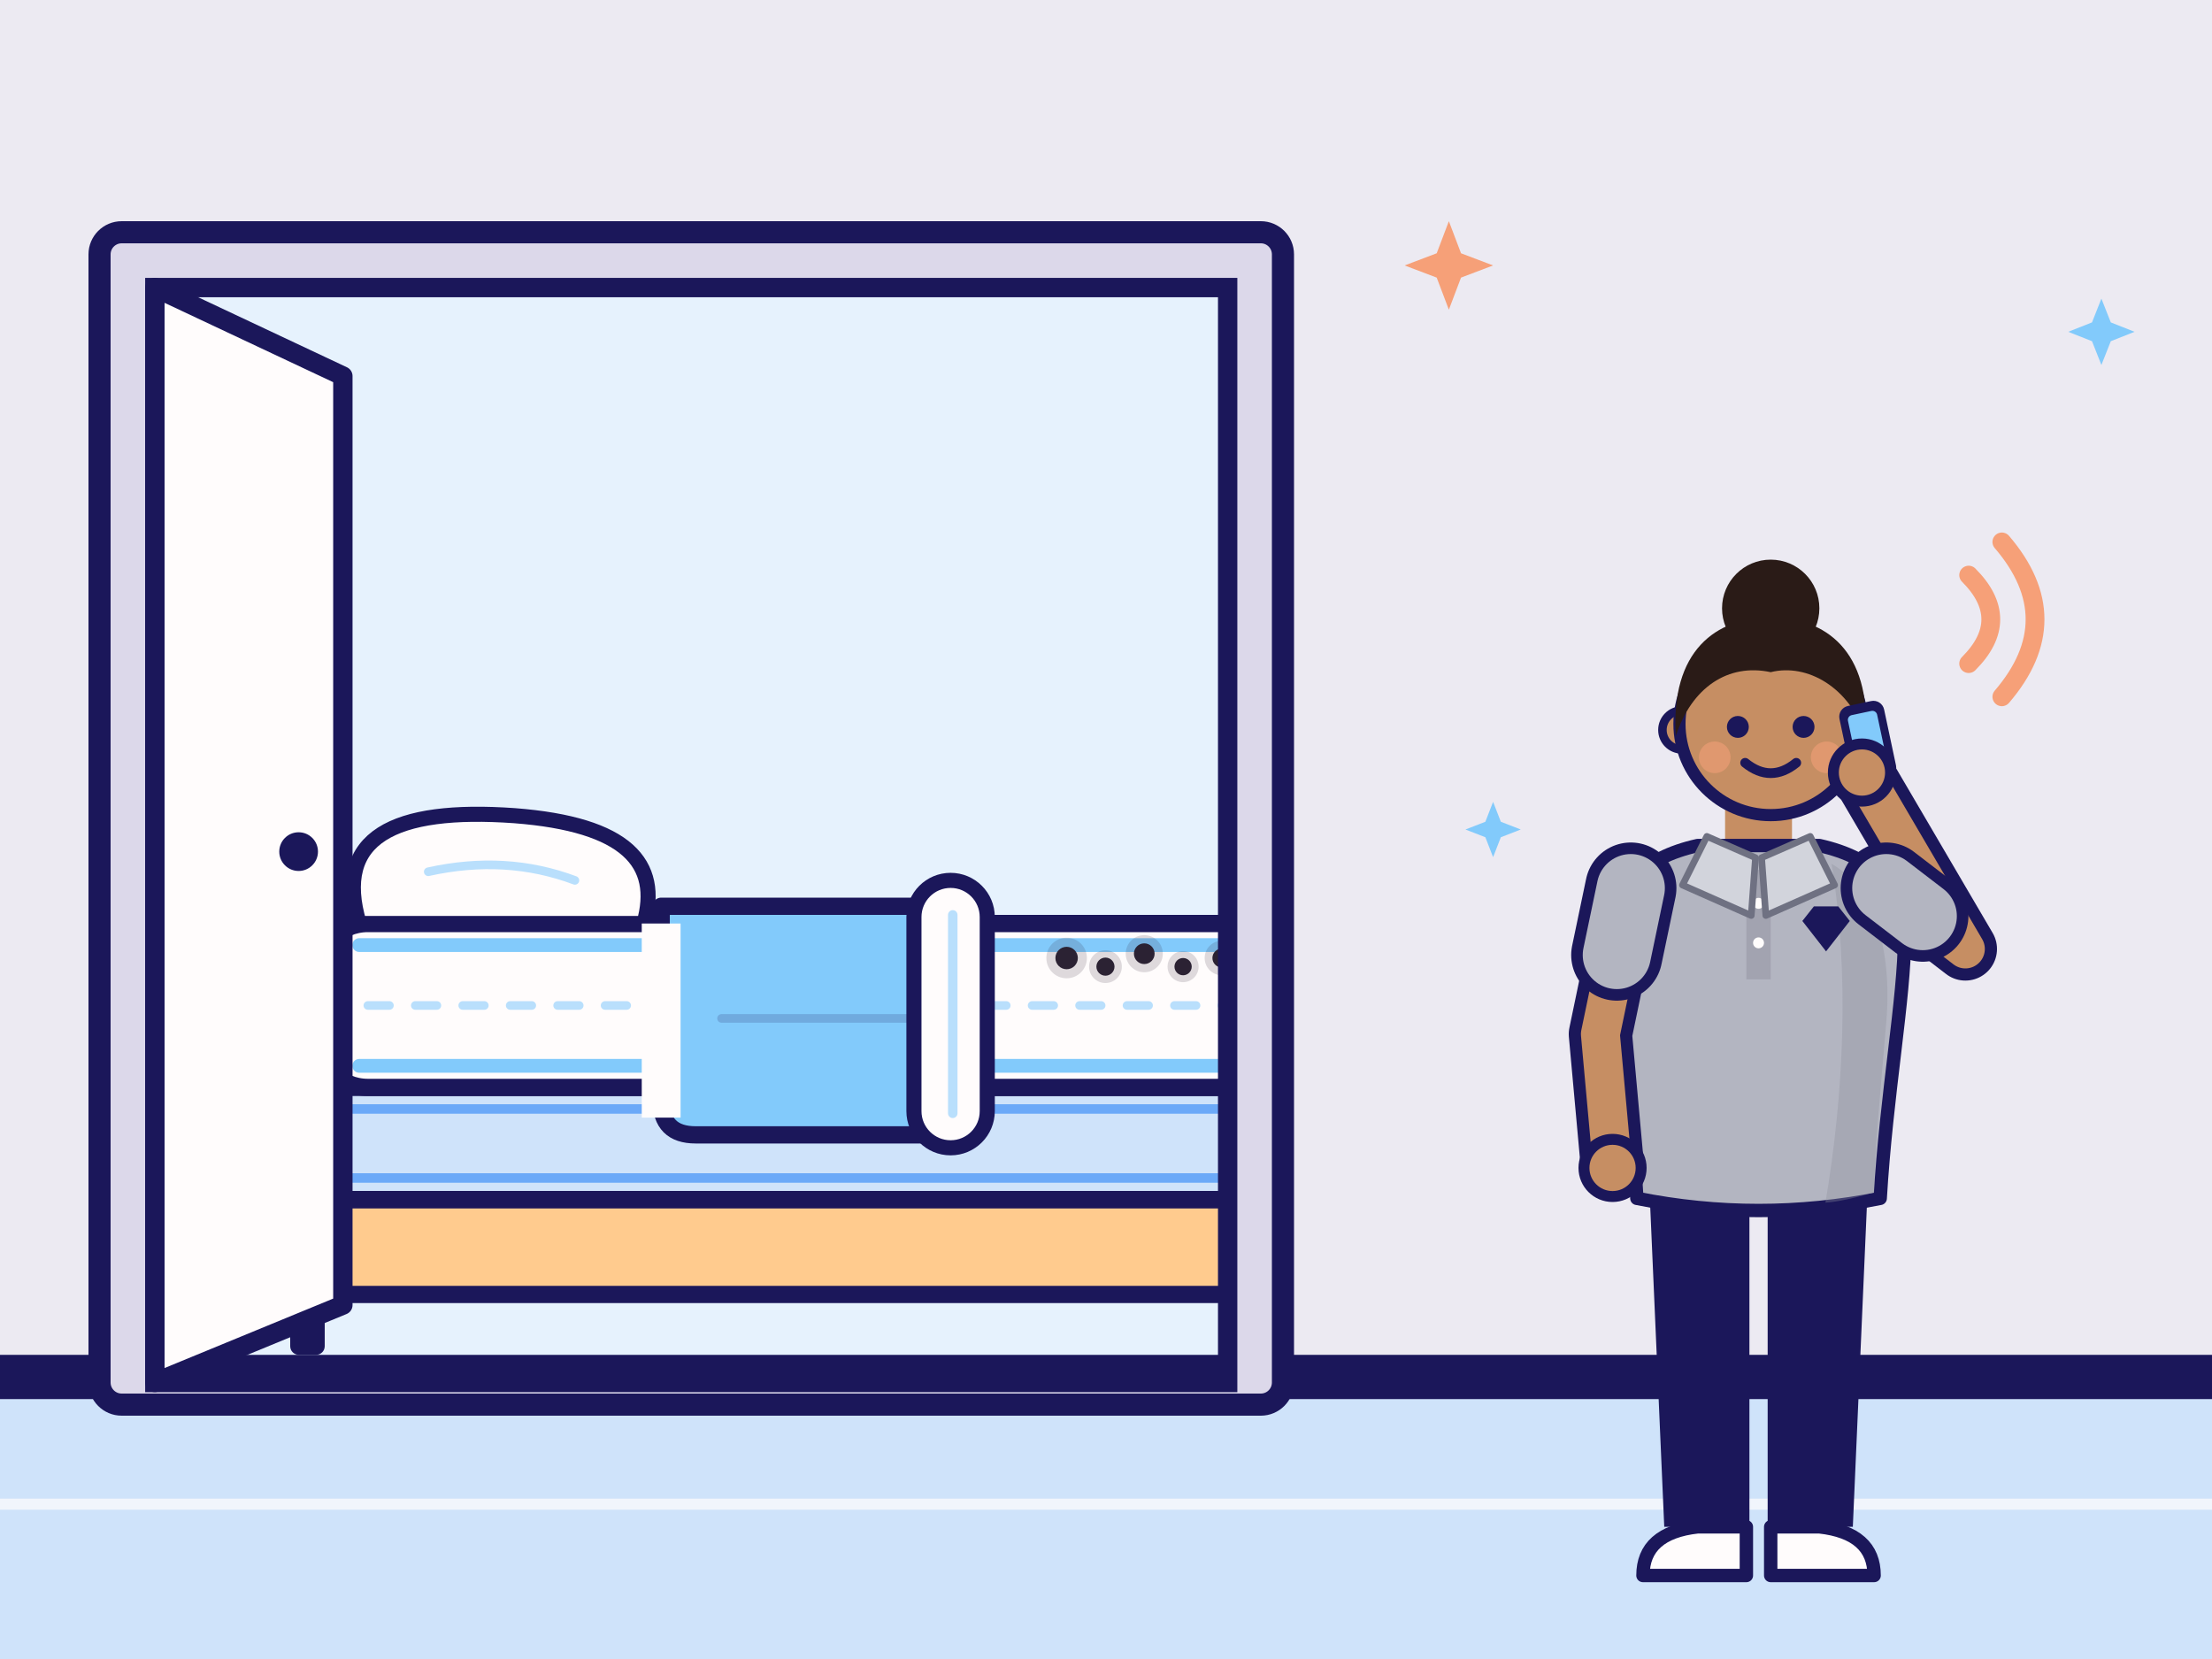
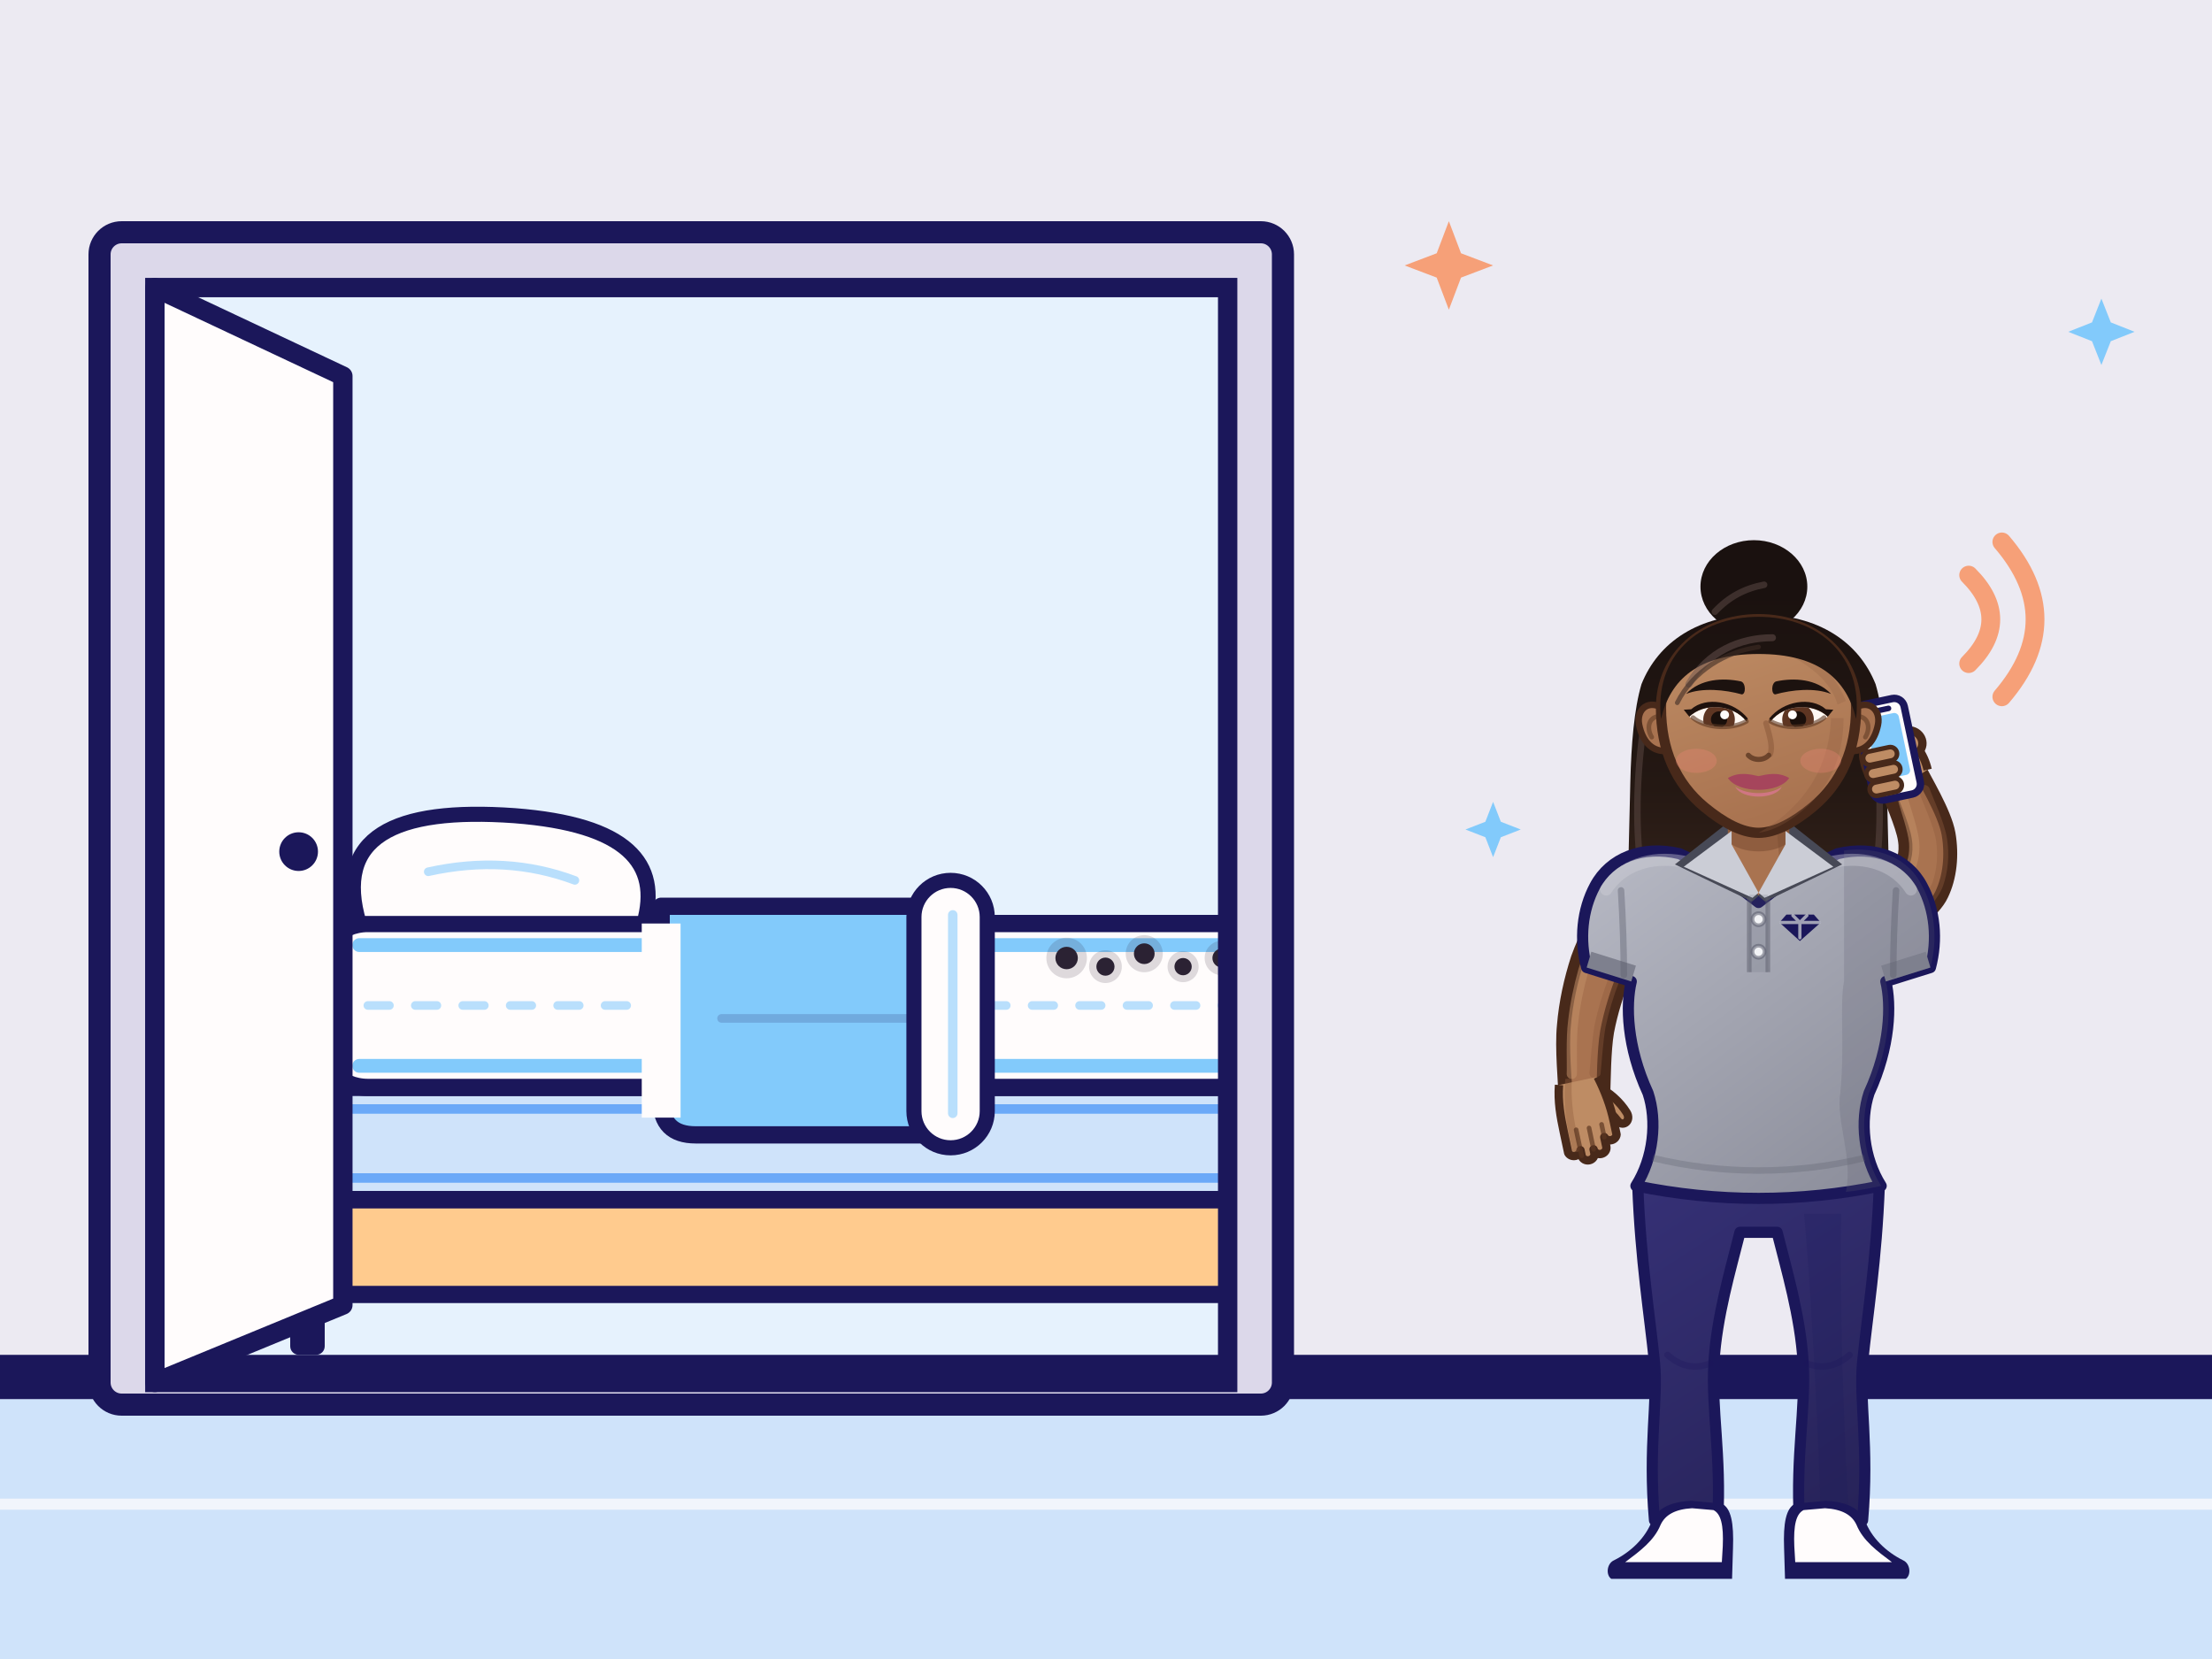
<svg xmlns="http://www.w3.org/2000/svg" width="400" height="300" viewBox="0 0 400 300">
  <defs>
+     <linearGradient id="kh" gradientUnits="userSpaceOnUse" x1="0" y1="-212" x2="0" y2="-128">
+       <stop offset="0" stop-color="#1A110F" />
+       <stop offset=".5" stop-color="#241813" />
+       <stop offset=".8" stop-color="#35231B" />
+       <stop offset="1" stop-color="#5A3A29" />
+     </linearGradient>
+     <linearGradient id="kq" gradientUnits="userSpaceOnUse" x1="-38" y1="-160" x2="20" y2="-82">
+       <stop offset="0" stop-color="#B9BBC6" />
+       <stop offset="1" stop-color="#8D8F9C" />
+     </linearGradient>
+     <linearGradient id="kr" gradientUnits="userSpaceOnUse" x1="-28" y1="-88" x2="24" y2="-8">
+       <stop offset="0" stop-color="#363177" />
+       <stop offset="1" stop-color="#262257" />
+     </linearGradient>
+     <linearGradient id="kj" x1="0" y1="0" x2=".3" y2="1">
+       <stop offset="0" stop-color="#C08E66" />
+       <stop offset="1" stop-color="#A97350" />
+     </linearGradient>
+     <clipPath id="ke">
+       <path d="M6.1 1C3.1-2.8-3.1-3-6.2 0C-3.1 2.3 2.5 3 6.1 1Z" />
+     </clipPath>
+     <g id="ky">
+       <path d="M6.1 1C3.1-2.8-3.1-3-6.2 0C-3.1 2.3 2.5 3 6.1 1Z" fill="#FFF8F3" />
+       <g clip-path="url(#ke)">
+         <circle cx=".2" cy=".6" r="3.4" fill="#5E3522" />
+         <circle cx=".2" cy=".6" r="1.75" fill="#1A0F0B" />
+       </g>
+       <circle cx="1.4" cy="-.4" r=".95" fill="#FFFCFC" />
+       <path d="M6.1 1C3.1-2.8-3.1-3-6.2 0L-7.4-1.5L-5.8-1.6C-2.6-4.4 3.4-3.4 6.4 .4Z" fill="#1E110D" />
+       <path d="M-5.4 .2C-3.1 2.3 2.5 3 6.1 1" fill="none" stroke="#5C3722" stroke-width="1" stroke-opacity=".6" stroke-linecap="round" />
+     </g>
    <clipPath id="bbs_in">
      <rect x="28" y="52" width="194" height="198" />
    </clipPath>
+     <g id="ks" stroke="none">
+       <path d="M-9.8 .6L-10-6C-10.2-11.4-9.6-14.6-7.6-15.6L-1-16.2C3.4-16 6.2-14.6 7.4-12C8.8-8.2 12-5.2 15.6-3.4C17.2-2.7 17.4-.2 16.2 .6Z" fill="#1B175A" />
+       <path d="M-7.6-3L-7.8-6.4C-8-11-7.4-13.4-5.8-14.2L-1.2-14.6C2.4-14.4 4.6-13.2 5.6-11C7-7.6 10-5.4 13.2-3Z" fill="#FFFCFC" />
+     </g>
  </defs>
  <rect x="0" y="0" width="400" height="250" fill="#ECEAF2" />
  <rect x="0" y="250" width="400" height="50" fill="#CFE3FA" />
  <rect x="0" y="245" width="400" height="8" fill="#1B175A" />
  <path d="M0 272 H400" fill="none" stroke="#FFFCFC" stroke-width="2" stroke-linecap="round" stroke-linejoin="round" opacity=".7" />
  <rect x="18" y="42" width="214" height="212" rx="4" fill="#DCD8EA" stroke="#1B175A" stroke-width="4" />
  <g clip-path="url(#bbs_in)">
    <rect x="0" y="0" width="300" height="300" fill="#E6F2FD" />
    <rect x="0" y="250" width="300" height="50" fill="#FCE9DF" />
    <rect x="0" y="245" width="300" height="8" fill="#1B175A" />
    <g transform="translate(40 50) scale(.78)">
      <path d="M0 238 V98 Q0 84 14 84 Q28 84 28 98 V238 Z" fill="#FFCB8E" stroke="#1B175A" stroke-width="4" stroke-linecap="round" stroke-linejoin="round" />
      <path d="M14 100 V146" fill="none" stroke="#F2B774" stroke-width="3" stroke-linecap="round" stroke-linejoin="round" />
      <rect x="16" y="234" width="8" height="16" rx="2" fill="#1B175A" />
      <rect x="234" y="234" width="8" height="16" rx="2" fill="#1B175A" />
      <rect x="10" y="214" width="240" height="22" rx="4" fill="#FFCB8E" stroke="#1B175A" stroke-width="4" />
      <rect x="22" y="188" width="224" height="26" rx="6" fill="#CFE3FA" stroke="#1B175A" stroke-width="4" />
      <path d="M30 193 H238 M30 209 H238" fill="none" stroke="#6BA9F8" stroke-width="2.2" stroke-linecap="round" stroke-linejoin="round" />
      <rect x="22" y="150" width="224" height="38" rx="12" fill="#FFFCFC" stroke="#1B175A" stroke-width="4" />
      <path d="M32 155 H236 M32 183 H236" fill="none" stroke="#82CAFB" stroke-width="3.2" stroke-linecap="round" stroke-linejoin="round" />
      <path d="M34 169 H234" fill="none" stroke="#B9DFFC" stroke-width="2" stroke-linecap="round" stroke-linejoin="round" stroke-dasharray="5 6" />
      <path d="M32 150 C26 130 40 123 68 125 C94 127 102 136 98 150 Z" fill="#FFFCFC" stroke="#1B175A" stroke-width="3.5" stroke-linecap="round" stroke-linejoin="round" />
      <path d="M48 138 Q66 134 82 140" fill="none" stroke="#B9DFFC" stroke-width="2" stroke-linecap="round" stroke-linejoin="round" />
      <path d="M102 146 H168.6 V199 H110 Q102 199 102 191 Z" fill="#82CAFB" stroke="#1B175A" stroke-width="4" stroke-linecap="round" stroke-linejoin="round" />
      <path d="M102 150 V195" fill="none" stroke="#FFFCFC" stroke-width="9" />
      <path d="M116 172 H162.6" fill="none" stroke="#1B175A" stroke-width="2" stroke-linecap="round" stroke-linejoin="round" opacity=".18" />
      <rect x="160.6" y="140" width="17" height="62" rx="8.5" fill="#FFFCFC" stroke="#1B175A" stroke-width="3.5" />
      <path d="M169.6 148 V194" fill="none" stroke="#B9DFFC" stroke-width="2.2" stroke-linecap="round" stroke-linejoin="round" />
      <circle cx="196" cy="158" r="4.7" fill="#2B2233" opacity=".16" />
      <circle cx="205" cy="160" r="3.8" fill="#2B2233" opacity=".16" />
      <circle cx="214" cy="157" r="4.3" fill="#2B2233" opacity=".16" />
      <circle cx="223" cy="160" r="3.6" fill="#2B2233" opacity=".16" />
      <circle cx="232" cy="158" r="4" fill="#2B2233" opacity=".16" />
      <circle cx="196" cy="158" r="2.6" fill="#2B2233" />
      <circle cx="205" cy="160" r="2.1" fill="#2B2233" />
      <circle cx="214" cy="157" r="2.4" fill="#2B2233" />
      <circle cx="223" cy="160" r="2" fill="#2B2233" />
      <circle cx="232" cy="158" r="2.2" fill="#2B2233" />
    </g>
  </g>
  <path d="M28 52 L62 68 V236 L28 250 Z" fill="#FFFCFC" stroke="#1B175A" stroke-width="3.5" stroke-linecap="round" stroke-linejoin="round" />
  <circle cx="54" cy="154" r="3.5" fill="#1B175A" />
  <rect x="28" y="52" width="194" height="198" fill="none" stroke="#1B175A" stroke-width="3.5" />
-   <g transform="translate(318 286) scale(1.1)">
-     <path d="M-19 -1 Q-19 -8 -10 -9 H-2 V-1 Z" fill="#FFFCFC" stroke="#1B175A" stroke-width="2.2" stroke-linecap="round" stroke-linejoin="round" />
-     <path d="M19 -1 Q19 -8 10 -9 H2 V-1 Z" fill="#FFFCFC" stroke="#1B175A" stroke-width="2.2" stroke-linecap="round" stroke-linejoin="round" />
-     <path d="M-18 -66 H-1.5 V-9 H-15.5 Z M1.5 -66 H18 L15.5 -9 H1.5 Z" fill="#1B175A" />
-     <circle cx="2" cy="-160" r="8" fill="#2A1B17" />
-     <rect x="-5.5" y="-131" width="11" height="14" fill="#C68E63" />
-     <path d="M-20 -63 C-21 -80 -24 -96 -24 -106 C-24 -114 -19 -119 -10 -121 H10 C19 -119 24 -114 24 -106 C24 -96 21 -80 20 -63 Q0 -59 -20 -63 Z" fill="#B3B5C1" stroke="#1B175A" stroke-width="2.2" stroke-linecap="round" stroke-linejoin="round" />
-     <path d="M12 -118 C19 -114 22 -104 21 -92 C20 -80 19 -70 19 -64 Q14 -62.5 11 -62.3 C14 -80 15 -100 12 -118 Z" fill="#8D8F9C" opacity=".35" />
-     <path d="M-2 -117 H2 V-99 H-2 Z" fill="#8D8F9C" opacity=".45" />
-     <circle cx="0" cy="-111.5" r="0.9" fill="#FFFCFC" />
-     <circle cx="0" cy="-105" r="0.9" fill="#FFFCFC" />
-     <path d="M-8.5 -122.5 L-12.5 -114.5 L-1.2 -109.5 L-0.5 -119 Z" fill="#D2D4DC" stroke="#6F7182" stroke-width="1.1" stroke-linecap="round" stroke-linejoin="round" />
-     <path d="M8.5 -122.5 L12.5 -114.5 L1.2 -109.5 L0.5 -119 Z" fill="#D2D4DC" stroke="#6F7182" stroke-width="1.1" stroke-linecap="round" stroke-linejoin="round" />
-     <path d="M7.2 -108.6 L9.1 -111 H13.1 L15 -108.6 L11.1 -103.6 Z" fill="#1B175A" />
-     <circle cx="-12.6" cy="-140" r="3.2" fill="#C68E63" stroke="#1B175A" stroke-width="1.4" />
-     <circle cx="16.6" cy="-140" r="3.2" fill="#C68E63" stroke="#1B175A" stroke-width="1.4" />
-     <circle cx="2" cy="-141" r="15" fill="#C68E63" stroke="#1B175A" stroke-width="2" />
-     <path d="M-13.6 -139 C-14.5 -153 -7 -158.5 2 -158.5 C11 -158.5 18.5 -153 17.6 -139 C15 -147 8 -151 2 -149.5 C-5 -151 -11 -147 -13.6 -139 Z" fill="#2A1B17" />
-     <circle cx="-3.4" cy="-140.5" r="1.8" fill="#1B175A" />
-     <circle cx="7.4" cy="-140.5" r="1.8" fill="#1B175A" />
-     <circle cx="-7.2" cy="-135.5" r="2.6" fill="#F6A078" opacity=".55" />
-     <circle cx="11.2" cy="-135.5" r="2.6" fill="#F6A078" opacity=".55" />
-     <path d="M-2.2 -134.6 Q2 -131.2 6.2 -134.6" fill="none" stroke="#1B175A" stroke-width="1.6" stroke-linecap="round" stroke-linejoin="round" />
-     <path d="M-21 -114 L-26 -90 L-24 -68" fill="none" stroke="#1B175A" stroke-width="10.4" stroke-linecap="round" stroke-linejoin="round" />
-     <path d="M-21 -114 L-26 -90 L-24 -68" fill="none" stroke="#C68E63" stroke-width="6.4" stroke-linecap="round" stroke-linejoin="round" />
-     <path d="M-21 -114 L-23.3 -103" fill="none" stroke="#1B175A" stroke-width="15" stroke-linecap="round" stroke-linejoin="round" />
-     <path d="M-21 -114 L-23.3 -103" fill="none" stroke="#B3B5C1" stroke-width="11.2" stroke-linecap="round" stroke-linejoin="round" />
-     <circle cx="-24" cy="-68" r="4.7" fill="#C68E63" stroke="#1B175A" stroke-width="1.8" />
-     <g transform="translate(18 -138) rotate(-12)">
-       <rect x="-3.8" y="-6.5" width="7.5" height="13" rx="1.8" fill="#1B175A" />
-       <rect x="-2.5" y="-4.9" width="4.9" height="9" rx="0.8" fill="#82CAFB" />
+   <g transform="translate(318 285) scale(0.84)">
+     <g>
+       <ellipse cx="-1" cy="-213" rx="11.5" ry="10" fill="url(#kh)" />
+       <path d="M-9.4 -207.6C-6.4 -210.8-3 -212.6 1.2 -213.4" fill="none" stroke="#6A5550" stroke-width="1.4" stroke-opacity=".45" stroke-linecap="round" />
+       <path d="M0 -207C-13 -207-21.6 -201-25.2 -192C-26.8 -186.6-27.4 -179-27.6 -171C-27.8 -163-28 -155-28.2 -146C-18.6 -150.2-9.4 -151.8 0 -151.8C9.4 -151.8 18.6 -150.2 28.2 -146C28 -155 27.8 -163 27.6 -171C27.4 -179 26.8 -186.6 25.2 -192C21.6 -201 13 -207 0 -207Z" fill="url(#kh)" />
+       <path d="M-24.6 -184C-26.4 -172-26.6 -160-25 -150M24.6 -184C26.4 -172 26.6 -160 25 -150" fill="none" stroke="#6A5550" stroke-width="1.4" stroke-opacity=".42" stroke-linecap="round" />
    </g>
-     <path d="M21 -114 L34 -104 L17 -133" fill="none" stroke="#1B175A" stroke-width="10.4" stroke-linecap="round" stroke-linejoin="round" />
-     <path d="M21 -114 L34 -104 L17 -133" fill="none" stroke="#C68E63" stroke-width="6.4" stroke-linecap="round" stroke-linejoin="round" />
-     <path d="M21 -114 L27 -109.4" fill="none" stroke="#1B175A" stroke-width="15" stroke-linecap="round" stroke-linejoin="round" />
-     <path d="M21 -114 L27 -109.4" fill="none" stroke="#B3B5C1" stroke-width="11.2" stroke-linecap="round" stroke-linejoin="round" />
-     <circle cx="17" cy="-133" r="4.7" fill="#C68E63" stroke="#1B175A" stroke-width="1.8" />
+     <g stroke="#1B175A" stroke-linejoin="round">
+       <path d="M-26 -84C-25.4 -68-23.4 -56-22.4 -46C-21.6 -38-23.8 -28-22.4 -12H-8.8C-8 -26-10.2 -36-9.6 -46C-9 -56-6 -66-4 -74H4C6 -66 9 -56 9.6 -46C10.2 -36 8 -26 8.8 -12H22.4C23.8 -28 21.6 -38 22.4 -46C23.4 -56 25.4 -68 26 -84Z" fill="url(#kr)" stroke-width="2.4" />
+       <path d="M9.8 -78C11.4 -60 12.6 -36 13.4 -13.5H19.4C18.2 -36 17.4 -60 17.8 -78Z" fill="#1B175A" fill-opacity=".18" stroke="none" />
+       <path d="M-19.6 -47.6C-16.4 -44.8-13.2 -44.6-10.4 -45.8M19.6 -47.6C16.4 -44.8 13.2 -44.6 10.4 -45.8" fill="none" stroke="#1B175A" stroke-width="1.4" stroke-opacity=".3" stroke-linecap="round" />
+       <use href="#ks" transform="translate(-15.5)scale(-1 1)" />
+       <use href="#ks" transform="translate(15.5)" />
+     </g>
+     <g transform="scale(-1 1)">
+       <path d="M32.9-146.1C33.9-143.9 37.3-137.5 38.9-133C40.4-128.4 41.5-123.4 41.9-118.5C42.4-113.6 41.6-106.1 41.6-103.6L33.4-104.4C33.3-106.6 33.3-113.1 32.6-117.2C31.8-121.4 30.5-125.5 29-129.3C27.4-133 24.1-138.1 23.1-139.9Z" fill="#A97350" stroke="#48291A" stroke-width="3" stroke-linejoin="round" />
+       <path d="M33.6-140.7C34.3-138.9 36.6-133.9 37.7-130.4C38.7-126.8 39.5-123.1 39.9-119.4C40.4-115.7 40.1-110 40.2-108.1" fill="none" stroke="#C08E66" stroke-width="2.2" stroke-opacity=".55" stroke-linecap="round" />
+       <path d="M27-137.1C27.7-135.6 30-131.3 31.2-128.2C32.4-125.1 33.4-121.8 34.1-118.5C34.7-115.2 35-110 35.2-108.3" fill="none" stroke="#8E5C3D" stroke-width="2.4" stroke-opacity=".4" stroke-linecap="round" />
+       <g transform="translate(38.5 -104) rotate(12)">
+         <g stroke="#48291A" stroke-width="1.8" stroke-linejoin="round">
+           <path d="M-4.1 -.5C-6.3 1.2-8.1 3.7-9 6.2C-9.7 8.1-7.7 9.2-6.8 7.7C-6.1 6.2-5.4 5.2-4.5 4.5Z" fill="#BE8C64" />
+           <path d="M-4.5 -2.6C-5.4 .8-5.9 4.1-5.9 7.5L-5.9 10.4A1.4 1.3 0 0 0-3.2 10.4L-3.2 12.5A1.4 1.3 0 0 0-.4 12.5L-.4 13.3A1.4 1.3 0 0 0 2.4 13.3L2.4 12.1A1.4 1.3 0 0 0 5.1 12.1L5.1 7.5C5.1 4.1 5 .8 4 -2.6" fill="#BE8C64" />
+           <path d="M2.4 -3.6C3.6 .2 4.1 4 4.1 7.5L4.1 11.8C3.4 12.6 2.4 12.4 2.4 11.6L2.4 7.5C2.4 4 2 .2 1 -3.4Z" fill="#8E5C3D" fill-opacity=".38" stroke="none" />
+           <path d="M-3.2 10.4V7.6M-.4 12.5V7.8M2.4 13.3V7.6" fill="none" stroke="#5C3722" stroke-width="1" stroke-opacity=".7" stroke-linecap="round" />
+         </g>
+       </g>
+     </g>
+     <path d="M25.7-148.3C26.4-148.8 29.1-149.9 30.1-151.6C31.1-153.3 32-155.5 31.5-158.5C31.1-161.5 28.2-167.9 27.6-169.8L34.4-174.2C35.5-171.8 40.1-164.4 40.9-159.8C41.7-155.2 41.2-150.4 39.4-146.7C37.7-143 31.9-139.2 30.3-137.7Z" fill="#A97350" stroke="#48291A" stroke-width="3" stroke-linejoin="round" />
+     <path d="M28.8-147.7C29.3-148.3 31.5-149.9 32.3-151.6C33.1-153.3 33.7-155.4 33.5-157.9C33.3-160.5 31.6-165.3 31.2-166.8" fill="none" stroke="#C08E66" stroke-width="2.2" stroke-opacity=".55" stroke-linecap="round" />
+     <path d="M33.3-141.6C34.2-142.9 37.6-146.2 38.6-149C39.6-151.9 39.9-155.2 39.4-158.5C38.9-161.9 36.3-167.3 35.7-169.1" fill="none" stroke="#8E5C3D" stroke-width="2.4" stroke-opacity=".4" stroke-linecap="round" />
+     <g transform="translate(31 -172) rotate(147)">
+       <g stroke="#48291A" stroke-width="1.8" stroke-linejoin="round">
+         <path d="M-5.4 -1.6C-6.6 1.6-6.4 5.4-5 7.6C-4.2 9.6-2.2 9.6-1.6 7.8C-1 9.8 1 10 1.8 8.2C2.6 10 4.4 9.6 5 7.6C6 5.4 6.4 1.6 5.4 -1.6" fill="#BE8C64" />
+         <path d="M-5 2.6C-7.8 2.4-8.8 5.4-7.2 7.2C-6 8.4-4.2 7.8-4 6.2Z" fill="#BE8C64" />
+         <path d="M3.2 -1.6C4.2 1.6 4.2 5.2 3.4 7.6C4.2 8.6 5.2 7.6 5.6 6C6.2 3.6 6.2 .6 5.4 -1.6Z" fill="#8E5C3D" fill-opacity=".38" stroke="none" />
+         <path d="M-5.2 3C-2.2 5 2.6 5 5.4 3" fill="none" stroke="#5C3722" stroke-width="1.1" stroke-opacity=".7" stroke-linecap="round" />
+       </g>
+     </g>
+     <g transform="translate(28 -178) rotate(-12)">
+       <g>
+         <g stroke="#1B175A" stroke-width="1.6" stroke-linejoin="round">
+           <rect x="-5.2" y="-10.5" width="10.4" height="21" rx="2.2" fill="#FFFCFC" />
+           <rect x="-3.6" y="-7.4" width="7.2" height="13.6" rx="1" fill="#82CAFB" stroke="none" />
+           <path d="M-1.8 -8.6H1.8" fill="none" stroke-width="1.2" stroke-linecap="round" />
+         </g>
+         <g fill="#BE8C64" stroke="#48291A" stroke-width="1" stroke-linejoin="round">
+           <rect x="-5.8" y="-.4" width="7.4" height="2.9" rx="1.45" />
+           <rect x="-5.8" y="3" width="7.4" height="2.9" rx="1.45" />
+           <rect x="-5.8" y="6.4" width="7" height="2.9" rx="1.45" />
+         </g>
+       </g>
+     </g>
+     <path d="M-6.2 -171C-6.8 -158-7.6 -150-8.4 -145H8.4C7.6 -150 6.8 -158 6.2 -171Z" fill="#A97350" />
+     <path d="M3.4 -170C4 -158 4.8 -150 5.6 -145H8.4C7.6 -150 6.8 -158 6.2 -171Z" fill="#77492E" fill-opacity=".35" />
+     <path d="M-6.4 -163.8C-4.2 -157.6 4.2 -157.6 6.4 -163.8L6.8 -158.4C4 -155.2-4 -155.2-6.8 -158.4Z" fill="#77492E" fill-opacity=".5" />
+     <g>
+       <path d="M0 -145L8.5 -151.5L17 -155.5C25 -157.4 32 -154.6 35.2 -148.6C38 -143.4 38.6 -137 37 -131L27.4 -128C28.6 -123 28.4 -114 23.8 -104C21.8 -98 22.6 -90 26.4 -84C8.8 -80.4-8.8 -80.4-26.4 -84C-22.6 -90-21.8 -98-23.8 -104C-28.4 -114-28.6 -123-27.4 -128L-37 -131C-38.6 -137-38 -143.4-35.2 -148.6C-32 -154.6-25 -157.4-17 -155.5L-8.5 -151.5Z" fill="url(#kq)" stroke="#1B175A" stroke-width="2.4" stroke-linejoin="round" />
+       <path d="M18.4 -156.2C26 -157.2 32.4 -154.4 35.2 -148.6C38 -143.4 38.6 -137 37 -131L27.4 -128C28.6 -123 28.4 -114 23.8 -104C21.8 -98 22.6 -90 26.4 -84C23.8 -83.4 21.4 -83 18.8 -82.7C20.4 -90 16.6 -98 17.6 -104C18.6 -114 17.4 -123 18.4 -128Z" fill="#5C5E6D" fill-opacity=".22" />
+       <path d="M37 -131L27.4 -128L26.4 -131.4L36 -134.4ZM-37 -131L-27.4 -128L-26.4 -131.4L-36 -134.4Z" fill="#7E808E" />
+       <path d="M-16.2 -153.8C-23.4 -155.2-29.6 -152.8-32.8 -147.8M16.2 -153.8C23.4 -155.2 29.6 -152.8 32.8 -147.8" fill="none" stroke="#D2D4DC" stroke-width="2.6" stroke-opacity=".38" stroke-linecap="round" />
+       <path d="M29.6 -147.6C29.2 -141 29 -135.2 29 -129.4M-29.6 -147.6C-29.2 -141-29 -135.2-29 -129.4" fill="none" stroke="#5C5E6D" stroke-width="1.4" stroke-opacity=".4" stroke-linecap="round" />
+       <path d="M-22.8 -90C-8 -86.4 8 -86.4 22.8 -90" fill="none" stroke="#5C5E6D" stroke-width="1.4" stroke-opacity=".3" />
+       <g fill="#474956">
+         <path d="M-6.6 -162.2L-18 -153.2L-1.4 -145.2L0 -146.4L-6.6 -158.6Z" />
+         <path d="M6.6 -162.2L18 -153.2L1.4 -145.2L0 -146.4L6.6 -158.6Z" />
+       </g>
+       <g fill="#CBCDD6">
+         <path d="M-5.8 -160.4L-16.1 -152.7L-1.3 -146L0 -147.1L-5.8 -157.5Z" />
+         <path d="M5.8 -160.4L16.1 -152.7L1.3 -146L0 -147.1L5.8 -157.5Z" />
+       </g>
+       <path d="M-2 -146.7H2V-130H-2Z" fill="#5C5E6D" fill-opacity=".16" />
+       <path d="M-2 -146.1V-130M2 -146.1V-130" fill="none" stroke="#5C5E6D" stroke-width="1" stroke-opacity=".5" />
+       <g fill="#F2F3F6" stroke="#5C5E6D" stroke-width=".8" stroke-opacity=".55">
+         <circle cx="0" cy="-141.4" r="1.3" />
+         <circle cx="0" cy="-134.4" r="1.3" />
+       </g>
+       <path d="M6 -142.4H11.9L13.4 -140.7L8.9 -136.7L4.5 -140.7Z" fill="#1B175A" />
+       <path d="M4.8 -140.7H13.1M7.4 -142.2L8.9 -140.7L10.4 -142.2M8.9 -140.4V-137.4" fill="none" stroke="#B9BBC6" stroke-width=".7" stroke-opacity=".85" stroke-linecap="round" />
+     </g>
+     <g>
+       <g fill="#A97350" stroke="#48291A" stroke-width="1.4" stroke-linejoin="round">
+         <path d="M-20.1 -186.5C-23.7 -189.1-26.4 -186.5-25.7 -183.2C-25 -179.9-23.2 -177.6-20.1 -177.6Z" />
+         <path d="M20.1 -186.5C23.7 -189.1 26.4 -186.5 25.7 -183.2C25 -179.9 23.2 -177.6 20.1 -177.6Z" />
+       </g>
+       <path d="M-21.9 -185C-23.7 -184.6-24.1 -182.4-23 -180.6M21.9 -185C23.7 -184.6 24.1 -182.4 23 -180.6" fill="none" stroke="#5C3722" stroke-width="1" stroke-opacity=".55" stroke-linecap="round" />
+       <path d="M0 -206C12.1 -206 21 -197.9 21 -186.9C21 -178 17.9 -170.7 11.6 -165.5C7.6 -162.2 3.6 -160 0 -160C-3.6 -160-7.6 -162.2-11.6 -165.5C-17.9 -170.7-21 -178-21 -186.9C-21 -197.9-12.1 -206 0 -206Z" fill="url(#kj)" stroke="#48291A" stroke-width="2.2" stroke-linejoin="round" />
+       <path d="M18.3 -184.7C18.3 -175.1 14.3 -167.8 7.1 -163C4.9 -161.5 2.7 -160.4 0 -160C8 -164.4 15.2 -172.4 15.6 -184.7Z" fill="#8E5C3D" fill-opacity=".28" />
+       <path d="M-2.7 -203.8C7.2 -202.3 15.2 -197.2 18.8 -188.4L17 -187.6C15.2 -194.2 7.2 -199-2.7 -201.9Z" fill="#71452C" fill-opacity=".14" />
+       <g fill="#F0877A" fill-opacity=".3">
+         <ellipse cx="-13.4" cy="-175.5" rx="4.4" ry="2.6" />
+         <ellipse cx="13.4" cy="-175.5" rx="4.4" ry="2.6" />
+       </g>
+     </g>
+     <g>
+       <path d="M-3.6 -189.8C-7.2 -190.8-12.1 -191.3-15.6 -189.9C-12.5 -193.2-7.6 -193.4-3.8 -192.6C-2.7 -192.3-2.7 -189.8-3.6 -189.8Z" fill="#1C120F" />
+       <path d="M3.6 -189.8C7.2 -190.8 12.1 -191.3 15.6 -189.9C12.5 -193.2 7.6 -193.4 3.8 -192.6C2.7 -192.3 2.7 -189.8 3.6 -189.8Z" fill="#1C120F" />
+       <use href="#ky" transform="translate(-8.7 -185)" />
+       <use href="#ky" transform="translate(8.7 -185) scale(-1 1)" />
+       <path d="M1.6 -183.6C2.5 -180.6 3.1 -178.4 2.5 -176.9" fill="none" stroke="#8E5C3D" stroke-width="1.2" stroke-opacity=".6" stroke-linecap="round" />
+       <path d="M-2.2 -176.7C-1.1 -175.5 1.1 -175.5 2.2 -176.7" fill="none" stroke="#5C3722" stroke-width="1.1" stroke-opacity=".8" stroke-linecap="round" />
+     </g>
+     <g>
+       <path d="M-6.6 -171.8C-4.2 -173.2-1.8 -172.6 0 -172.2C1.8 -172.6 4.2 -173.2 6.6 -171.8C4.4 -168.4-4.4 -168.4-6.6 -171.8Z" fill="#A6455C" />
+       <path d="M-5 -169.9C-2.4 -168.1 2.4 -168.1 5 -169.9C3.6 -167.1-3.6 -167.1-5 -169.9Z" fill="#D07683" />
+     </g>
+     <g>
+       <path d="M-21 -184.5C-22.5 -198-13 -206.5 0 -206.5C13 -206.5 22.5 -198 21 -184.5C19 -193 13 -198.5 0 -198.5C-13 -198.5-19 -193-21 -184.5Z" fill="url(#kh)" />
+       <path d="M-15 -192C-11 -199-4 -202 3 -202" fill="none" stroke="#6A5550" stroke-width="1.5" stroke-opacity=".5" stroke-linecap="round" />
+       <path d="M-17.5 -188C-14 -195-7 -199 0 -200" fill="none" stroke="#3E2C25" stroke-width="1" stroke-opacity=".6" stroke-linecap="round" />
+     </g>
  </g>
  <path d="M356 104 Q364 112 356 120 M362 98 Q374 112 362 126" fill="none" stroke="#F6A078" stroke-width="3.4" stroke-linecap="round" stroke-linejoin="round" />
  <path d="M262 40 L264.2 45.8 L270 48 L264.2 50.2 L262 56 L259.8 50.2 L254 48 L259.8 45.8 Z" fill="#F6A078" />
  <path d="M380 54 L381.7 58.3 L386 60 L381.7 61.7 L380 66 L378.3 61.7 L374 60 L378.3 58.3 Z" fill="#82CAFB" />
  <path d="M270 145 L271.4 148.6 L275 150 L271.4 151.4 L270 155 L268.6 151.4 L265 150 L268.6 148.6 Z" fill="#82CAFB" />
</svg>
